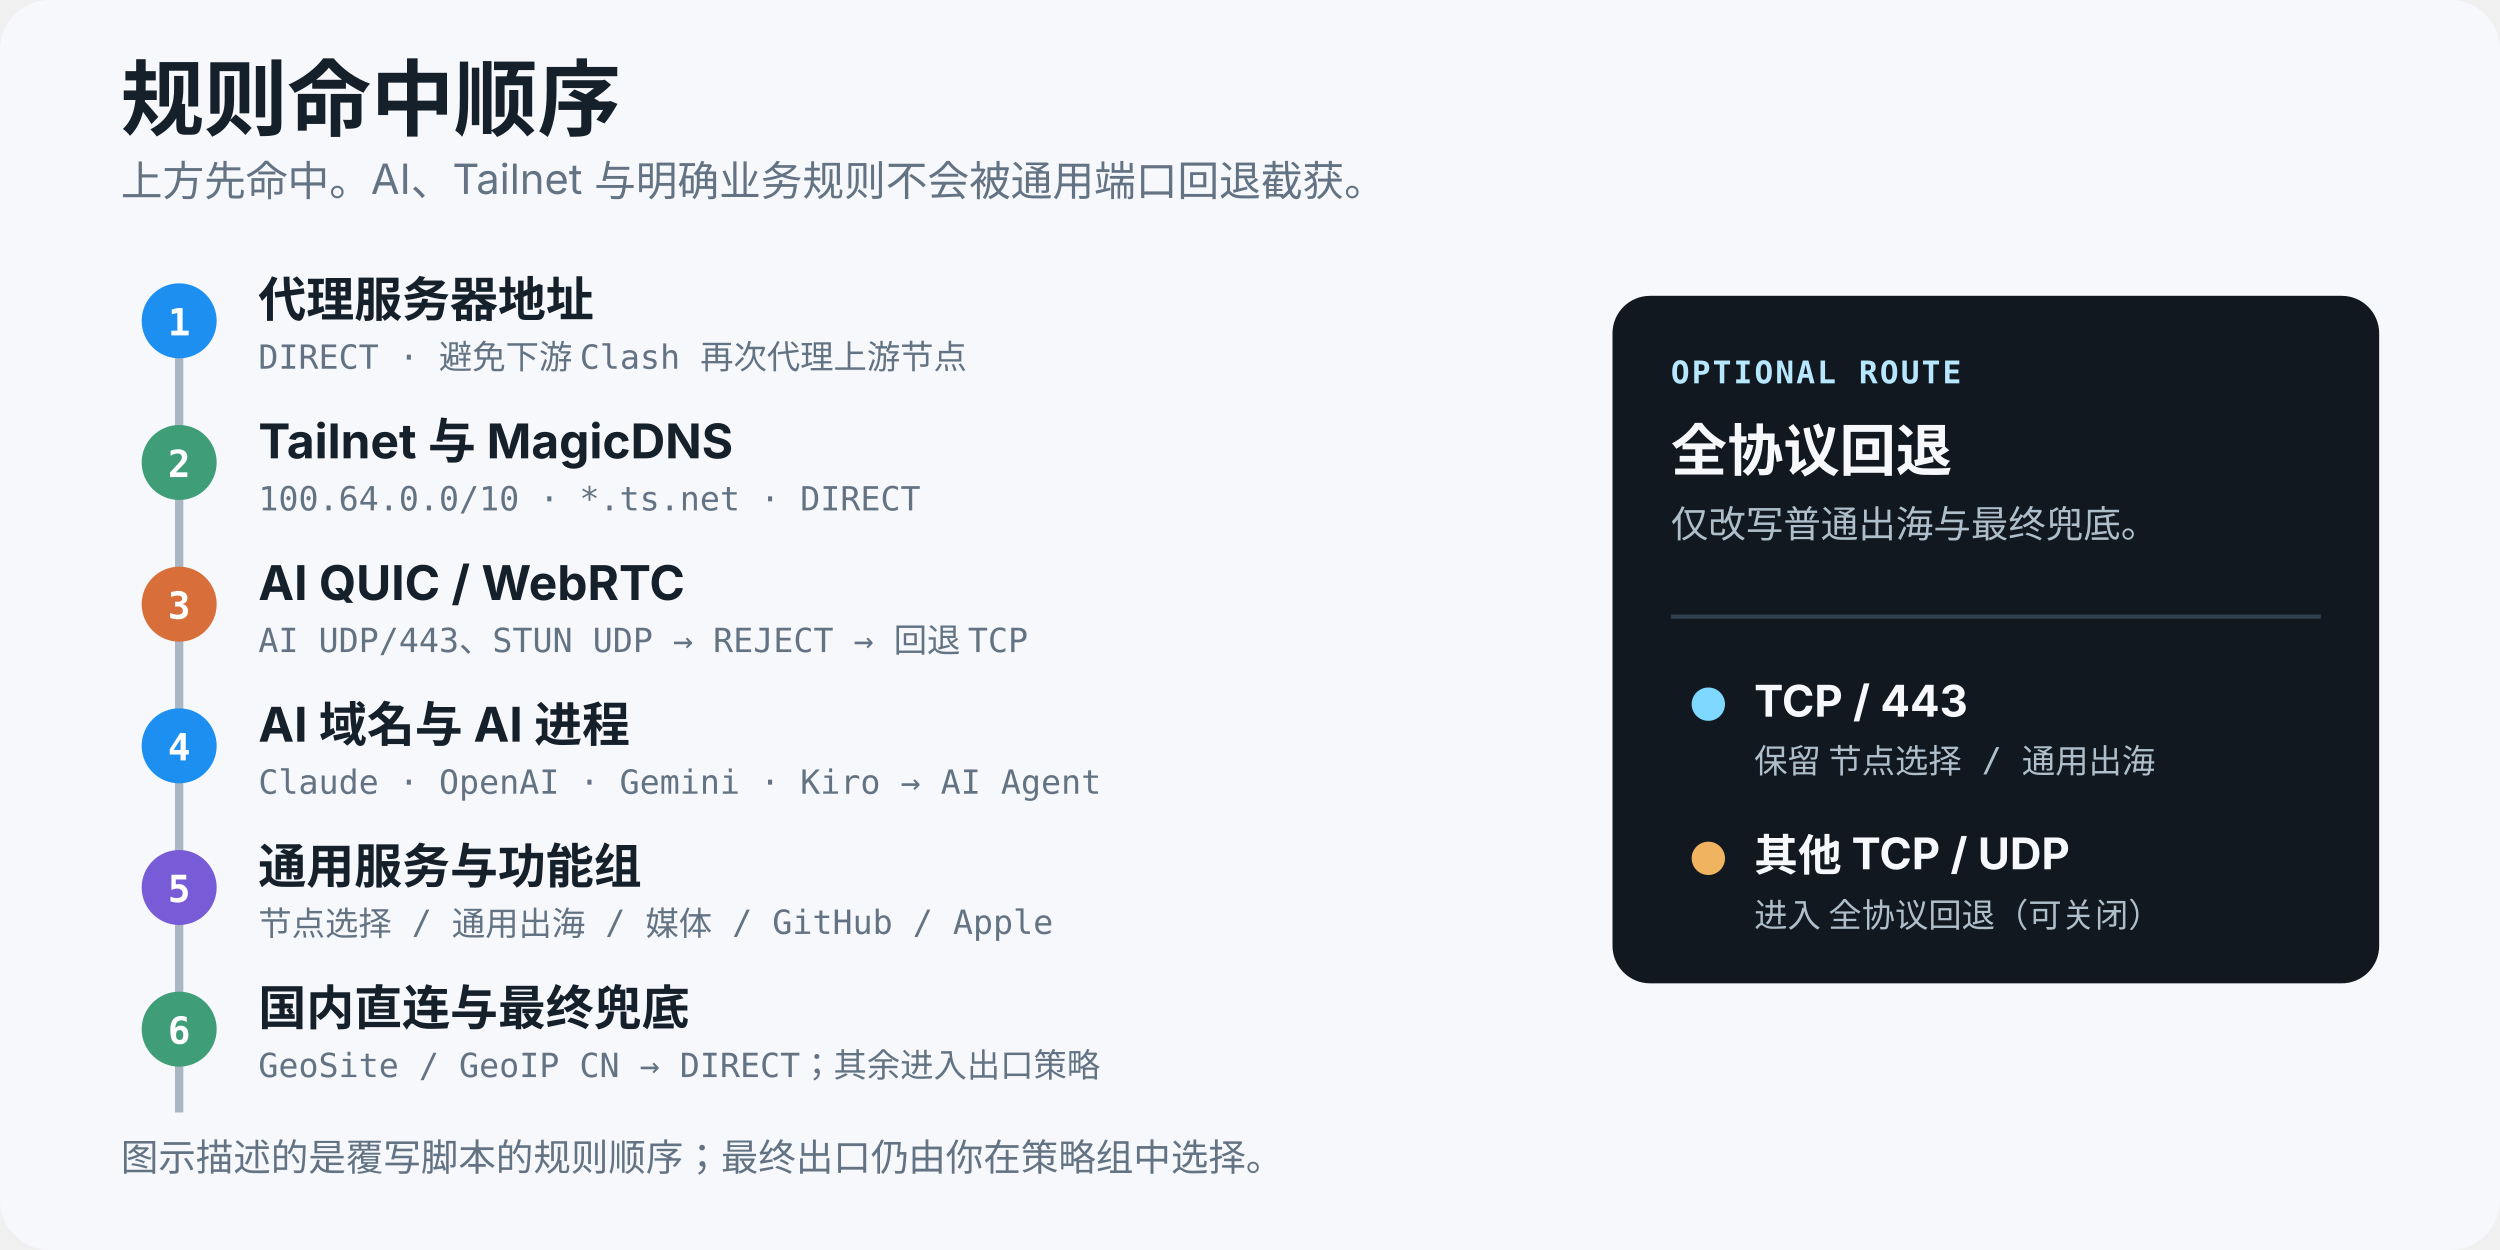
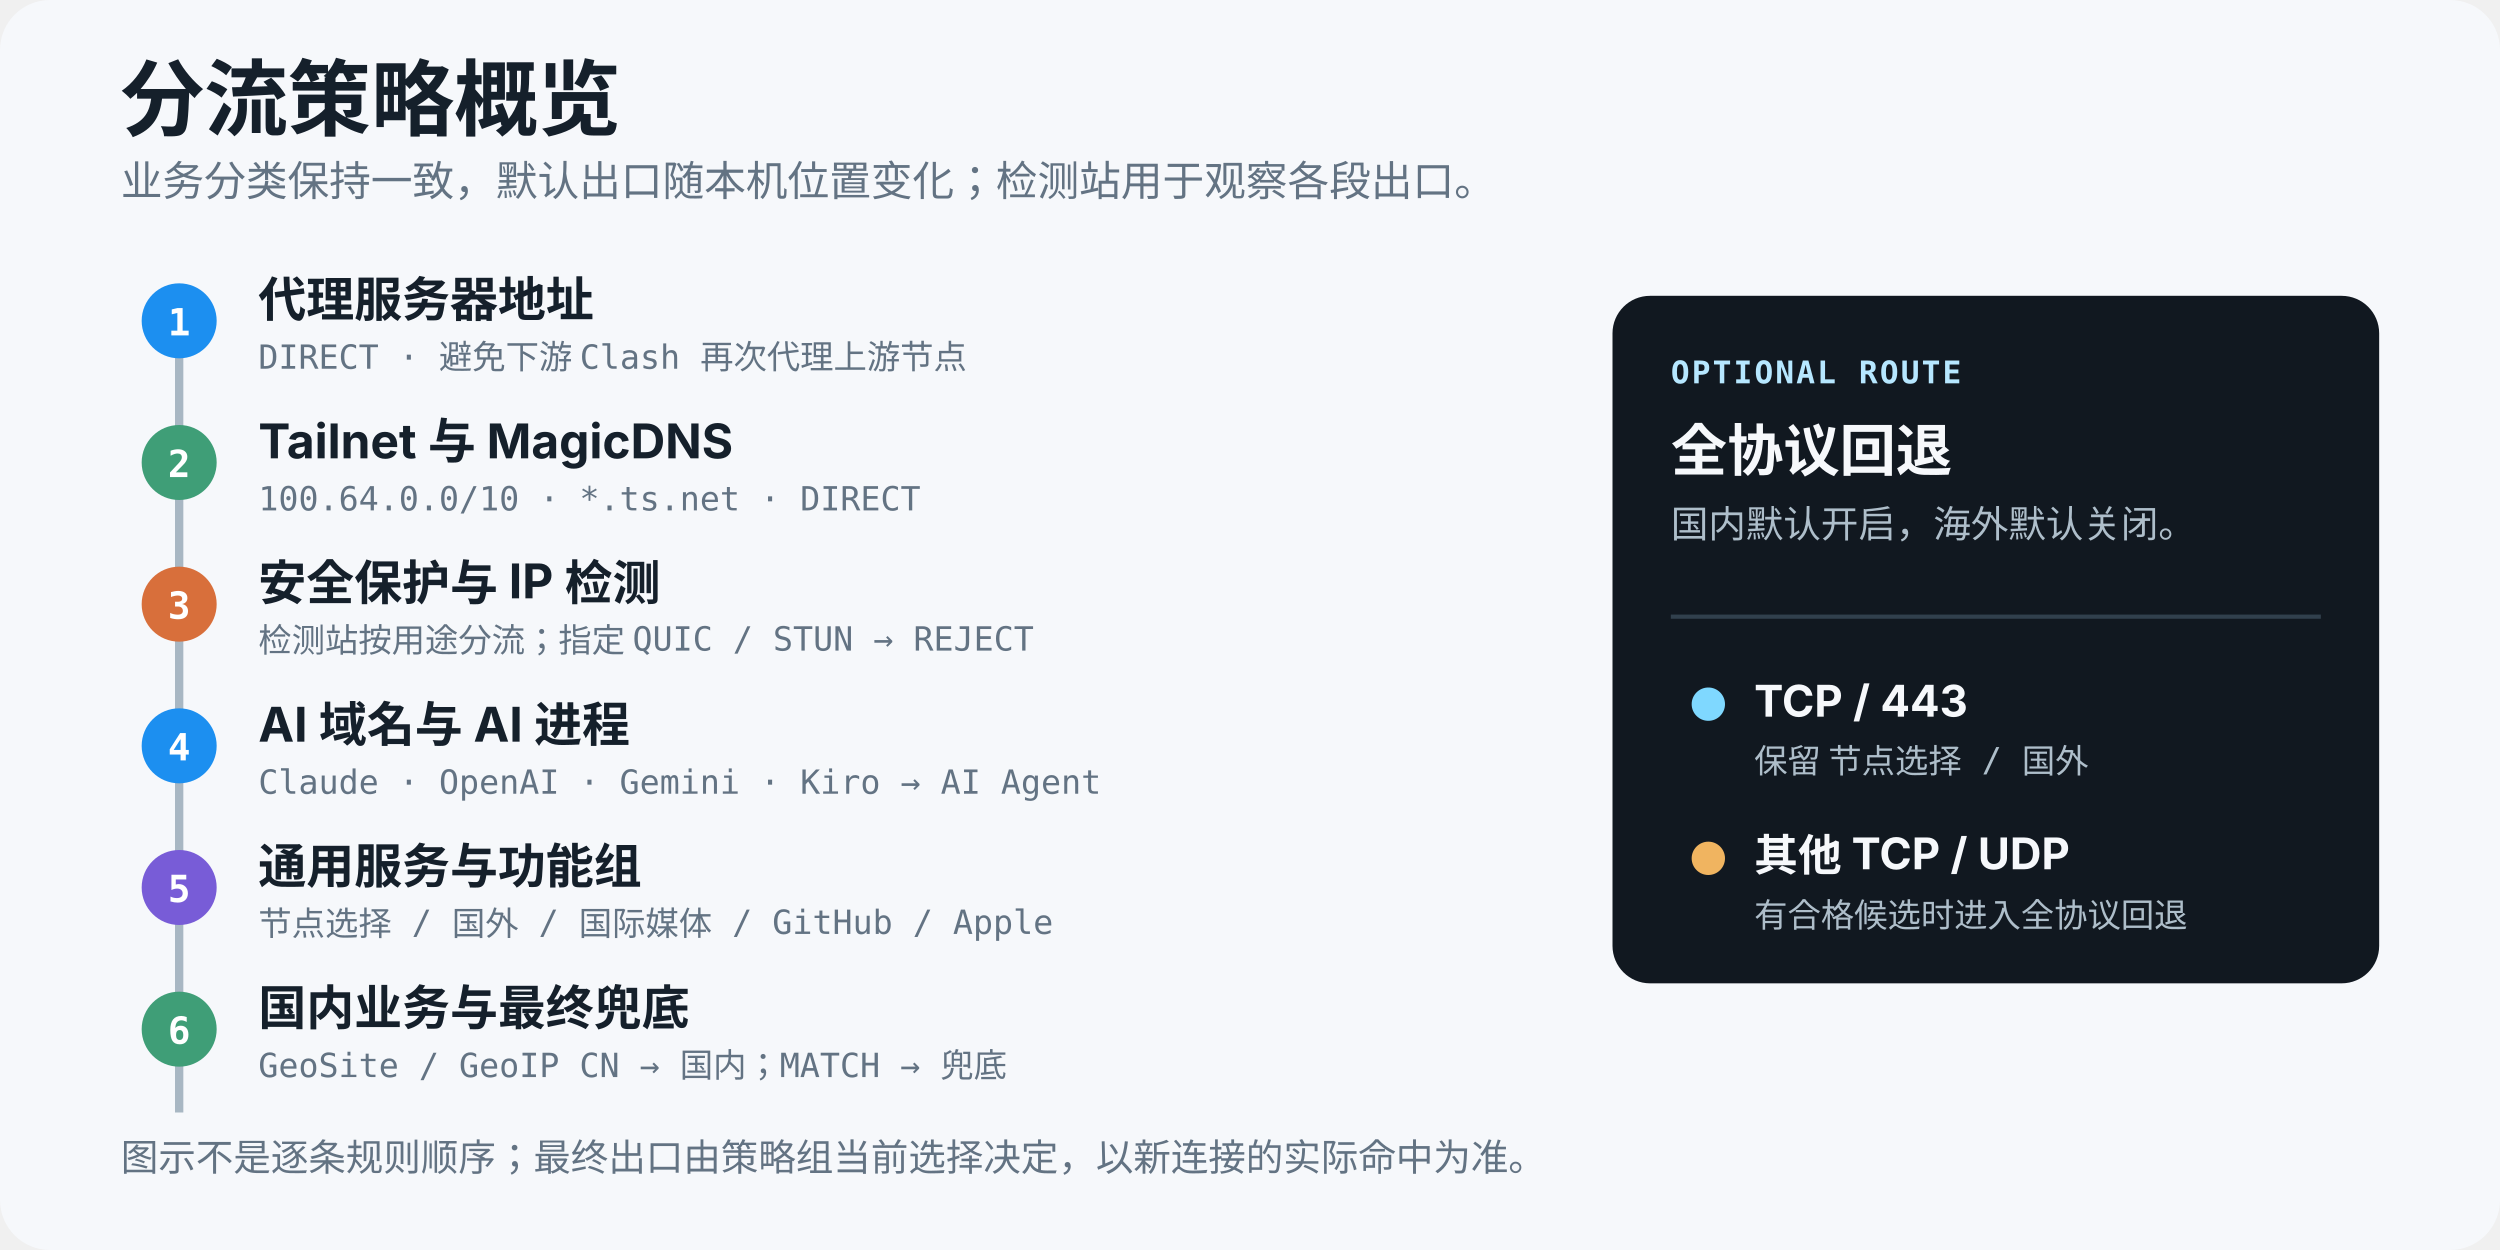
<svg xmlns="http://www.w3.org/2000/svg" width="1200" height="600" viewBox="0 0 1200 600" role="img" aria-labelledby="title desc">
  <rect width="1200" height="600" rx="24" fill="#F6F8FB" />
-   <text x="58" y="62" fill="#15202B" font-family="-apple-system, BlinkMacSystemFont, 'Segoe UI', 'PingFang SC', sans-serif" font-size="40" font-weight="700">规则命中顺序</text>
-   <text x="58" y="94" fill="#637383" font-family="-apple-system, BlinkMacSystemFont, 'Segoe UI', 'PingFang SC', sans-serif" font-size="20">上方先命中。AI、Tailnet 与明确业务规则不会被通用端口回退截获。</text>
+   <text x="58" y="62" fill="#15202B" font-family="-apple-system, BlinkMacSystemFont, 'Segoe UI', 'PingFang SC', sans-serif" font-size="40" font-weight="700">分流策略概览</text>
+   <text x="58" y="94" fill="#637383" font-family="-apple-system, BlinkMacSystemFont, 'Segoe UI', 'PingFang SC', sans-serif" font-size="20">业务分类保持一致，默认出口随本机位置变化；检测站用于观察各段出口。</text>
  <g transform="translate(58 132)">
    <line x1="28" y1="22" x2="28" y2="402" stroke="#A8B7C3" stroke-width="4" />
    <g font-family="-apple-system, BlinkMacSystemFont, 'Segoe UI', 'PingFang SC', sans-serif">
      <g transform="translate(0 0)">
        <circle cx="28" cy="22" r="18" fill="#1C8FF0" />
        <text x="28" y="29" text-anchor="middle" fill="#FFFFFF" font-family="ui-monospace, SFMono-Regular, Menlo, monospace" font-size="18" font-weight="700">1</text>
        <text x="66" y="20" fill="#15202B" font-size="23" font-weight="700">代理服务器地址</text>
        <text x="66" y="45" fill="#637383" font-family="ui-monospace, SFMono-Regular, Menlo, monospace" font-size="16">DIRECT · 避免下游 Clash 再次代理上游节点</text>
      </g>
      <g transform="translate(0 68)">
        <circle cx="28" cy="22" r="18" fill="#3F9E77" />
        <text x="28" y="29" text-anchor="middle" fill="#FFFFFF" font-family="ui-monospace, SFMono-Regular, Menlo, monospace" font-size="18" font-weight="700">2</text>
        <text x="66" y="20" fill="#15202B" font-size="23" font-weight="700">Tailnet 与 MagicDNS</text>
        <text x="66" y="45" fill="#637383" font-family="ui-monospace, SFMono-Regular, Menlo, monospace" font-size="16">100.64.0.0/10 · *.ts.net · DIRECT</text>
      </g>
      <g transform="translate(0 136)">
        <circle cx="28" cy="22" r="18" fill="#D86F3B" />
        <text x="28" y="29" text-anchor="middle" fill="#FFFFFF" font-family="ui-monospace, SFMono-Regular, Menlo, monospace" font-size="18" font-weight="700">3</text>
-         <text x="66" y="20" fill="#15202B" font-size="23" font-weight="700">AI QUIC / WebRTC</text>
-         <text x="66" y="45" fill="#637383" font-family="ui-monospace, SFMono-Regular, Menlo, monospace" font-size="16">AI UDP/443、STUN UDP → REJECT → 回退 TCP</text>
+         <text x="66" y="20" fill="#15202B" font-size="23" font-weight="700">安全保护与 IP 检测</text>
+         <text x="66" y="45" fill="#637383" font-family="ui-monospace, SFMono-Regular, Menlo, monospace" font-size="16">检测站按用途分流；指定 QUIC / STUN → REJECT</text>
      </g>
      <g transform="translate(0 204)">
        <circle cx="28" cy="22" r="18" fill="#1C8FF0" />
        <text x="28" y="29" text-anchor="middle" fill="#FFFFFF" font-family="ui-monospace, SFMono-Regular, Menlo, monospace" font-size="18" font-weight="700">4</text>
        <text x="66" y="20" fill="#15202B" font-size="23" font-weight="700">AI 域名与 AI 进程</text>
        <text x="66" y="45" fill="#637383" font-family="ui-monospace, SFMono-Regular, Menlo, monospace" font-size="16">Claude · OpenAI · Gemini · Kiro → AI Agent</text>
      </g>
      <g transform="translate(0 272)">
        <circle cx="28" cy="22" r="18" fill="#785CD7" />
        <text x="28" y="29" text-anchor="middle" fill="#FFFFFF" font-family="ui-monospace, SFMono-Regular, Menlo, monospace" font-size="18" font-weight="700">5</text>
        <text x="66" y="20" fill="#15202B" font-size="23" font-weight="700">通用服务与功能组</text>
-         <text x="66" y="45" fill="#637383" font-family="ui-monospace, SFMono-Regular, Menlo, monospace" font-size="16">节点选择 / 通用出海 / 媒体 / GitHub / Apple</text>
+         <text x="66" y="45" fill="#637383" font-family="ui-monospace, SFMono-Regular, Menlo, monospace" font-size="16">节点选择 / 国外 / 国际媒体 / GitHub / Apple</text>
      </g>
      <g transform="translate(0 340)">
        <circle cx="28" cy="22" r="18" fill="#3F9E77" />
        <text x="28" y="29" text-anchor="middle" fill="#FFFFFF" font-family="ui-monospace, SFMono-Regular, Menlo, monospace" font-size="18" font-weight="700">6</text>
-         <text x="66" y="20" fill="#15202B" font-size="23" font-weight="700">国内直连与最终兜底</text>
-         <text x="66" y="45" fill="#637383" font-family="ui-monospace, SFMono-Regular, Menlo, monospace" font-size="16">GeoSite / GeoIP CN → DIRECT；其余进入出口策略</text>
+         <text x="66" y="20" fill="#15202B" font-size="23" font-weight="700">国内业务与最终兜底</text>
+         <text x="66" y="45" fill="#637383" font-family="ui-monospace, SFMono-Regular, Menlo, monospace" font-size="16">GeoSite / GeoIP CN → 国内；MATCH → 兜底</text>
      </g>
    </g>
  </g>
  <g transform="translate(774 142)">
    <rect width="368" height="330" rx="18" fill="#111820" />
    <text x="28" y="42" fill="#B6E7FF" font-family="ui-monospace, SFMono-Regular, Menlo, monospace" font-size="15" font-weight="700" letter-spacing="1">OPTIONAL ROUTE</text>
    <text x="28" y="84" fill="#F6F8FB" font-family="-apple-system, BlinkMacSystemFont, 'Segoe UI', 'PingFang SC', sans-serif" font-size="27" font-weight="700">全协议回退</text>
-     <text x="28" y="116" fill="#AEBECA" font-family="-apple-system, BlinkMacSystemFont, 'Segoe UI', 'PingFang SC', sans-serif" font-size="18">仅改写普通出海与最终兜底。</text>
+     <text x="28" y="116" fill="#AEBECA" font-family="-apple-system, BlinkMacSystemFont, 'Segoe UI', 'PingFang SC', sans-serif" font-size="18">国内默认开启，海外默认关闭。</text>
    <path d="M28 154H340" stroke="#31404D" stroke-width="2" />
    <circle cx="46" cy="196" r="8" fill="#7FD8FF" />
    <text x="68" y="202" fill="#F6F8FB" font-family="-apple-system, BlinkMacSystemFont, 'Segoe UI', 'PingFang SC', sans-serif" font-size="21" font-weight="700">TCP / 443</text>
-     <text x="68" y="229" fill="#AEBECA" font-family="ui-monospace, SFMono-Regular, Menlo, monospace" font-size="16">保留 节点选择 / 通用出海</text>
+     <text x="68" y="229" fill="#AEBECA" font-family="ui-monospace, SFMono-Regular, Menlo, monospace" font-size="16">保留 节点选择 / 国外</text>
    <circle cx="46" cy="270" r="8" fill="#F0B460" />
    <text x="68" y="276" fill="#F6F8FB" font-family="-apple-system, BlinkMacSystemFont, 'Segoe UI', 'PingFang SC', sans-serif" font-size="21" font-weight="700">其他 TCP / UDP</text>
-     <text x="68" y="303" fill="#AEBECA" font-family="ui-monospace, SFMono-Regular, Menlo, monospace" font-size="16">进入 全协议回退（可关闭）</text>
+     <text x="68" y="303" fill="#AEBECA" font-family="ui-monospace, SFMono-Regular, Menlo, monospace" font-size="16">有合格候选时进入全协议回退</text>
  </g>
-   <text x="58" y="562" fill="#637383" font-family="-apple-system, BlinkMacSystemFont, 'Segoe UI', 'PingFang SC', sans-serif" font-size="18">图示描述的是覆写脚本的规则顺序；最终出口仍由你在策略组中选择。</text>
+   <text x="58" y="562" fill="#637383" font-family="-apple-system, BlinkMacSystemFont, 'Segoe UI', 'PingFang SC', sans-serif" font-size="18">图示不是逐条规则顺序；最终出口由策略组当前选择决定，以新连接的实际命中为准。</text>
</svg>
